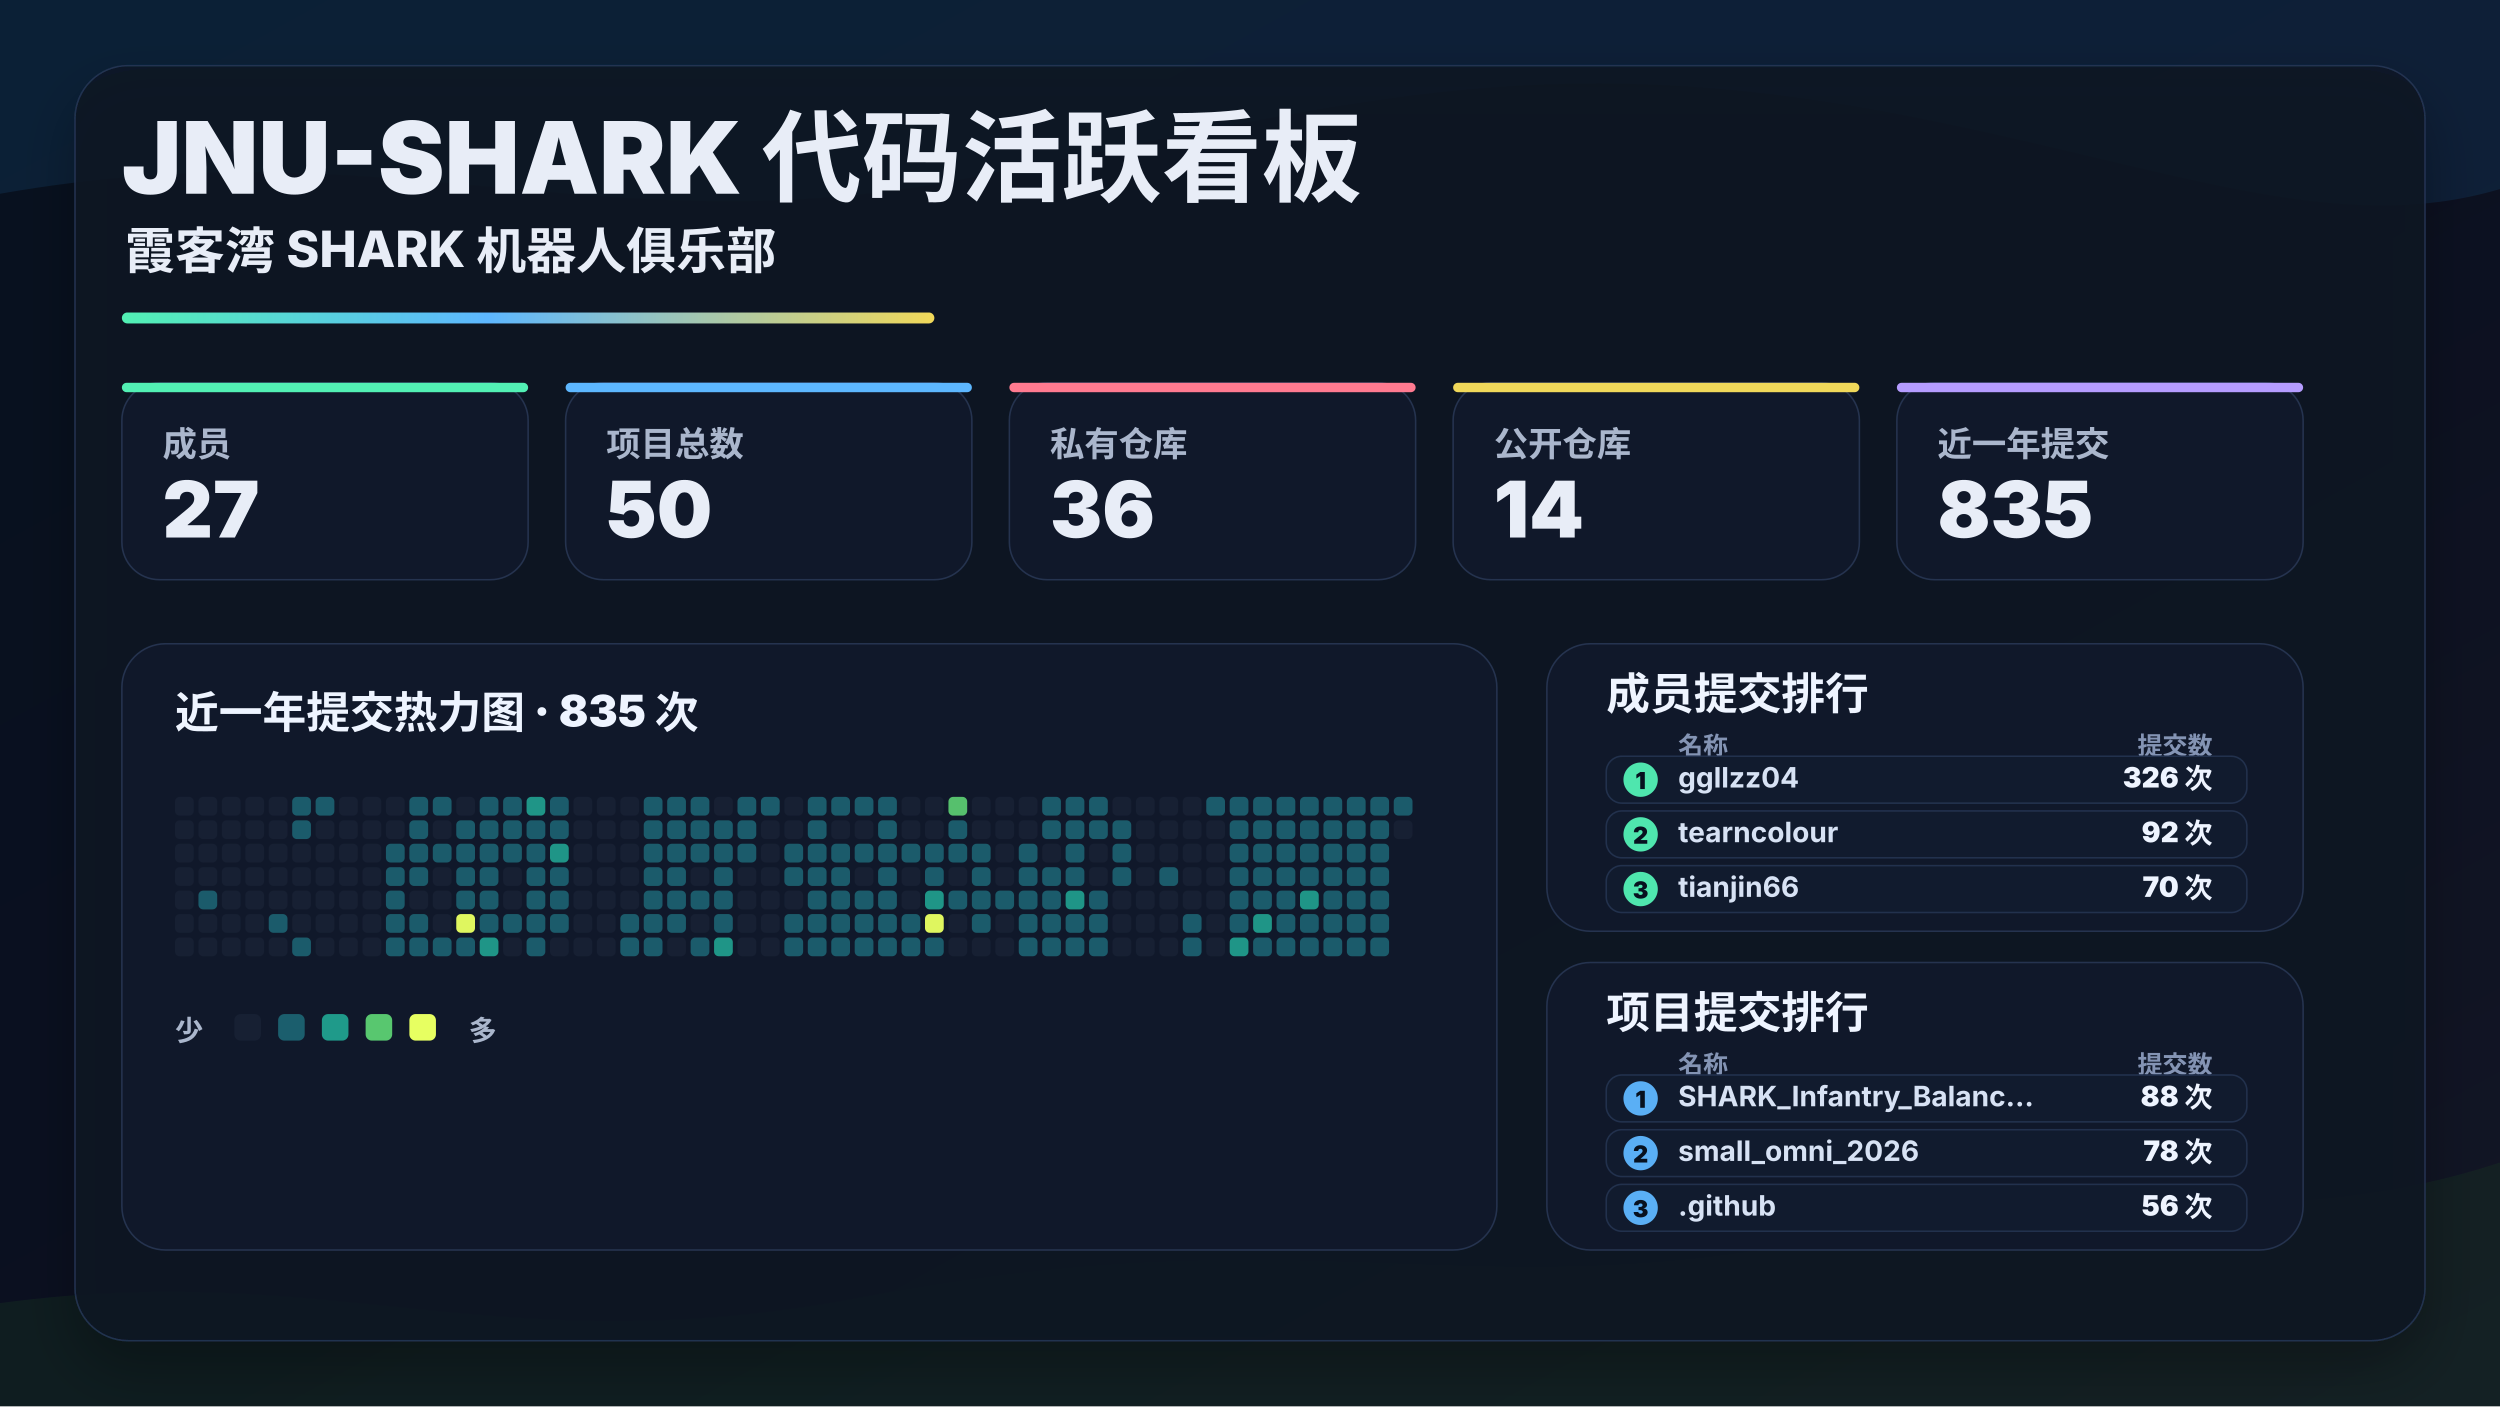
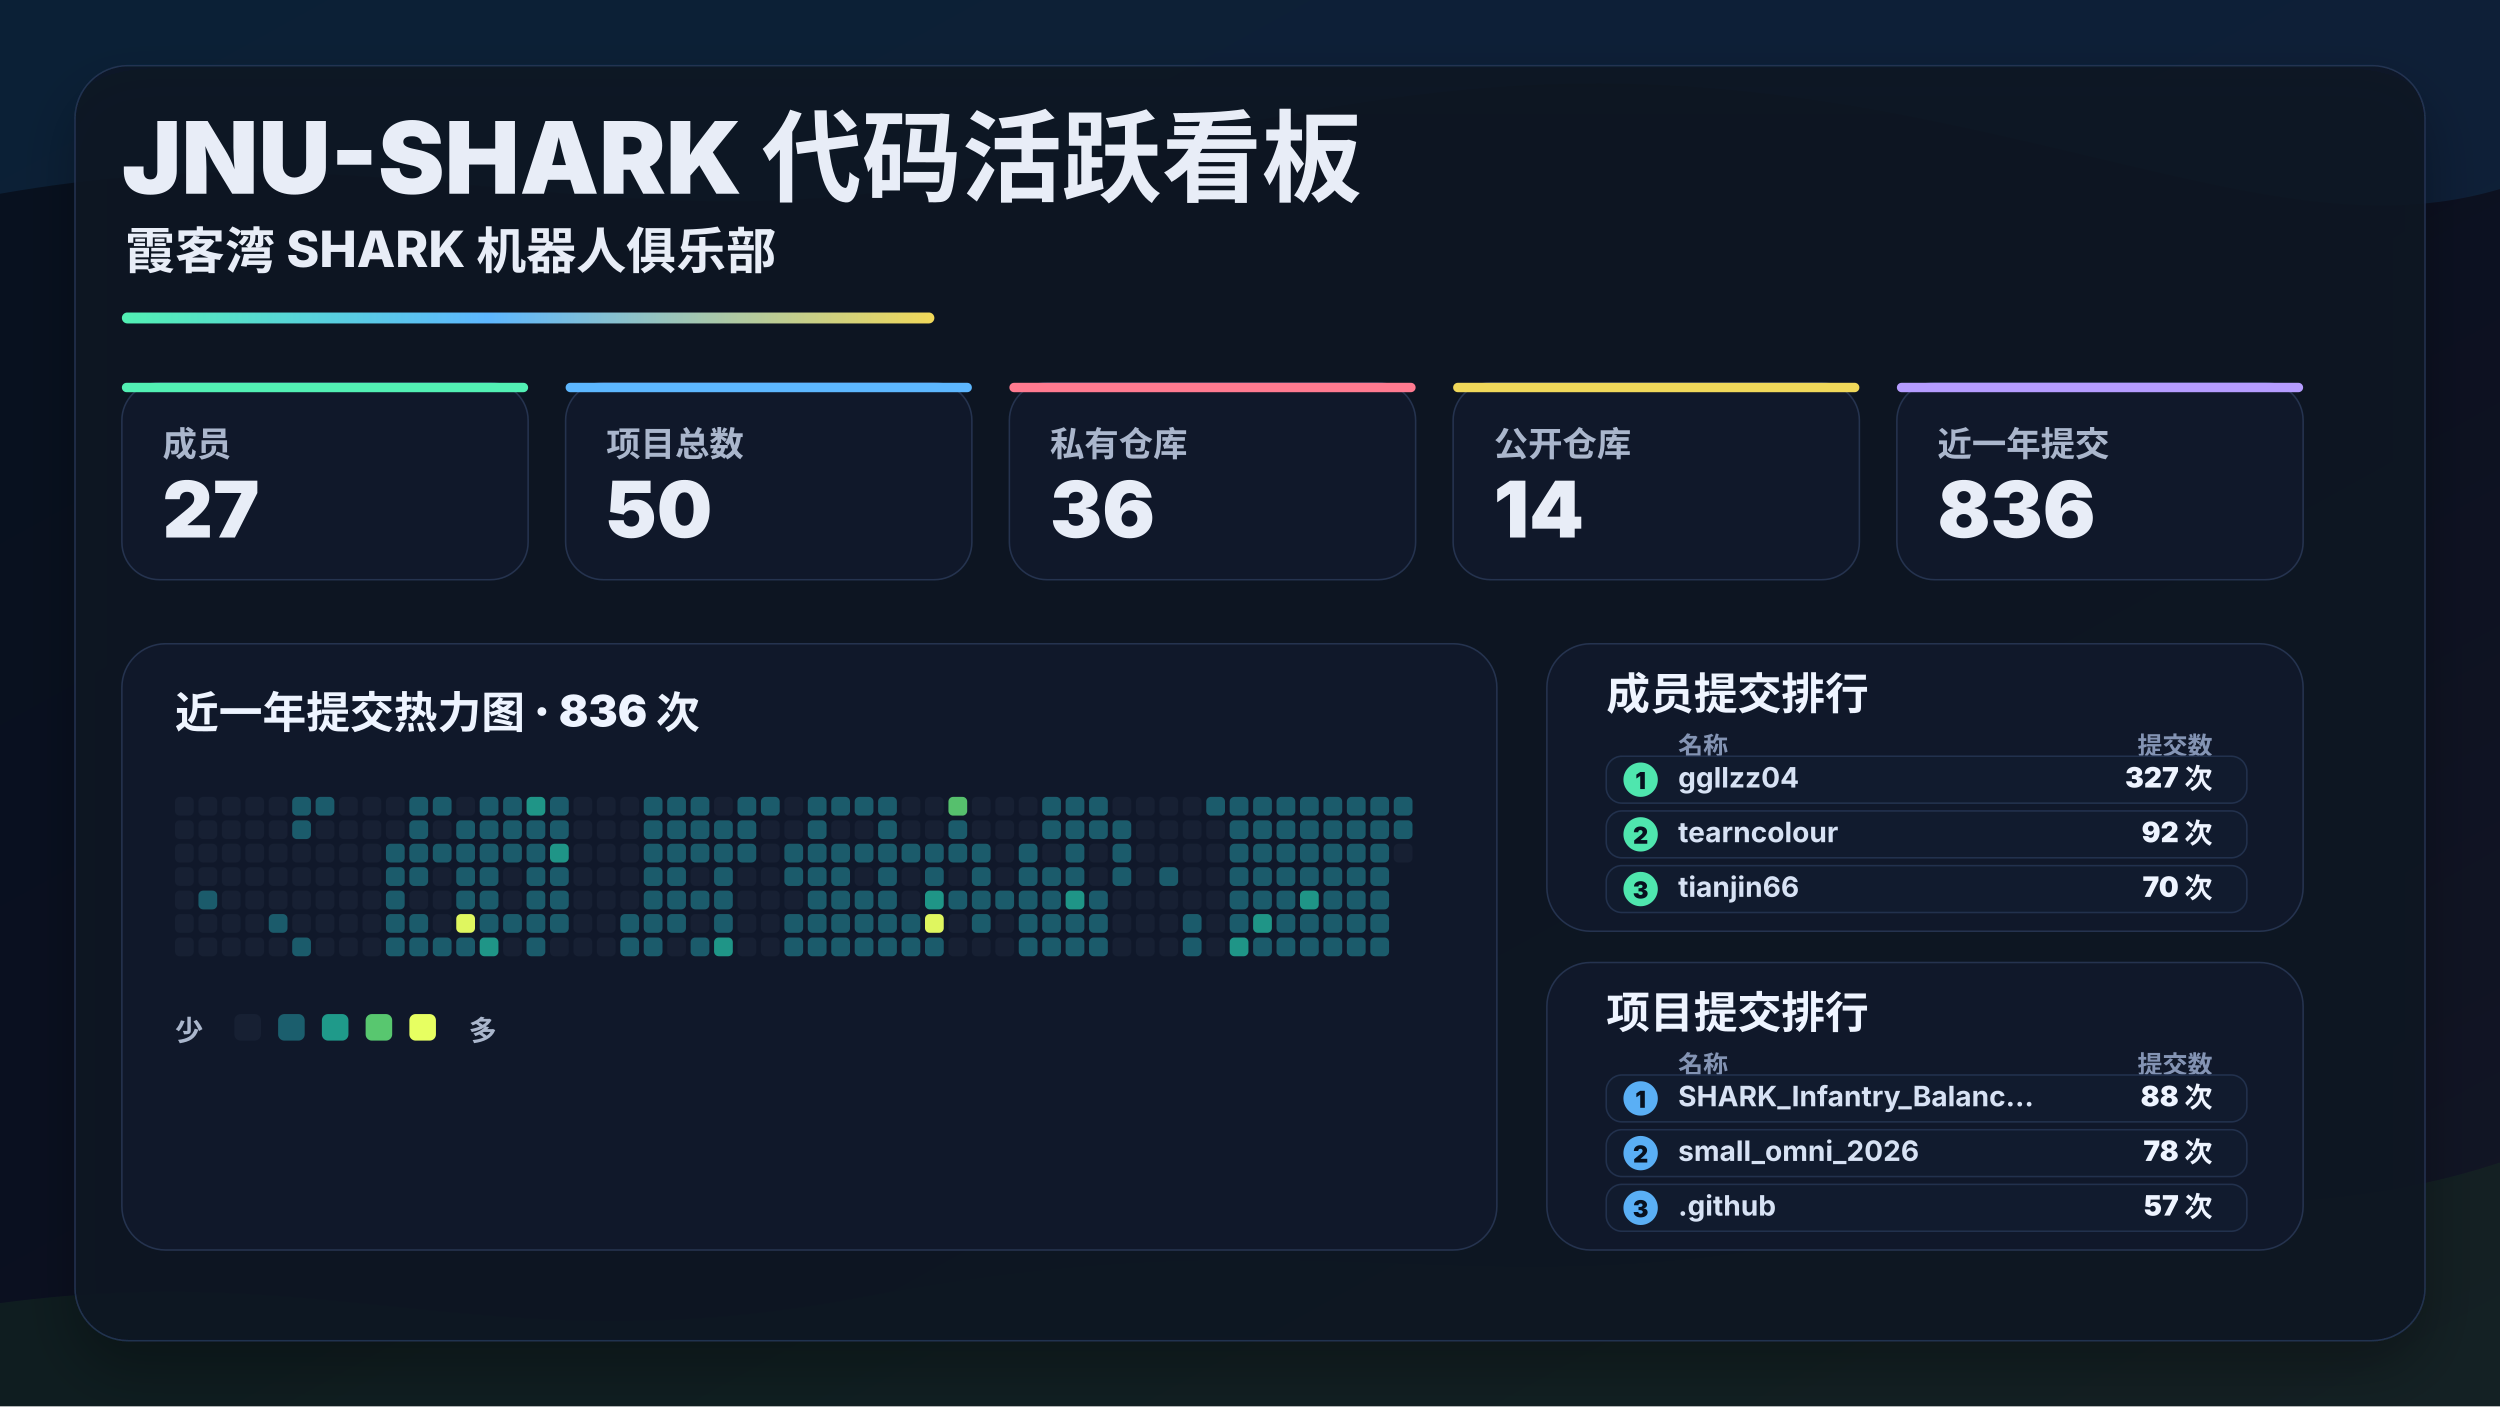
<svg xmlns="http://www.w3.org/2000/svg" width="1600" height="900" viewBox="0 0 1600 900" role="img" aria-labelledby="title desc">
  <defs>
    <linearGradient id="bg" x1="0" y1="0" x2="1" y2="1">
      <stop offset="0" stop-color="#07111f" />
      <stop offset="0.52" stop-color="#0b1020" />
      <stop offset="1" stop-color="#131625" />
    </linearGradient>
    <linearGradient id="hero" x1="0" y1="0" x2="1" y2="0">
      <stop offset="0" stop-color="#52f0b4" />
      <stop offset="0.45" stop-color="#5db7ff" />
      <stop offset="1" stop-color="#f0d85a" />
    </linearGradient>
    <filter id="softShadow" x="-10%" y="-10%" width="120%" height="120%">
      <feDropShadow dx="0" dy="18" stdDeviation="18" flood-color="#000000" flood-opacity="0.32" />
    </filter>
  </defs>
  <style>
    text { font-family: Inter, ui-sans-serif, system-ui, -apple-system, BlinkMacSystemFont, "Segoe UI", "PingFang SC", "Microsoft YaHei", sans-serif; fill: #e8edf7; }
    .title { font-size: 64px; font-weight: 900; letter-spacing: 0; }
    .subtitle { font-size: 32px; font-weight: 780; fill: #e8edf7; }
    .label { font-size: 22px; fill: #aab6cc; font-weight: 760; }
    .stat { font-size: 50px; font-weight: 900; }
    .section-title { font-size: 28px; font-weight: 860; fill: #eef4ff; }
    .table-head { font-size: 16px; fill: #8494b4; font-weight: 720; }
    .row-name { font-size: 18px; fill: #d7e2f4; font-weight: 720; }
    .row-value { font-size: 18px; fill: #eef4ff; font-weight: 860; }
    .rank { font-size: 15px; fill: #07111f; font-weight: 900; }
    .tiny { font-size: 18px; fill: #aab6cc; font-weight: 620; }
  </style>
  <rect width="1600" height="900" fill="url(#bg)" />
  <path d="M0 124 C250 80 385 160 620 114 C860 67 982 28 1220 74 C1392 108 1495 152 1600 121 L1600 0 L0 0 Z" fill="#12385c" opacity="0.38" />
  <path d="M0 834 C216 805 318 875 553 830 C835 776 935 837 1160 794 C1350 758 1464 789 1600 744 L1600 900 L0 900 Z" fill="#173622" opacity="0.36" />
  <g filter="url(#softShadow)">
    <rect x="48" y="42" width="1504" height="816" rx="34" fill="#0b1324" opacity="0.88" stroke="#263654" />
  </g>
  <text x="78" y="124" class="title">JNU-SHARK 代码活跃看板</text>
  <text x="80" y="172" class="subtitle">霞客湾 SHARK 机器人俱乐部</text>
  <rect x="78" y="200" width="520" height="7" rx="3.5" fill="url(#hero)" />
  <g>
    <rect x="78" y="245" width="260" height="126" rx="24" fill="#10182a" stroke="#25334f" />
    <rect x="78" y="245" width="260" height="6" rx="3" fill="#52f0b4" />
    <text x="104" y="292" class="label">成员</text>
    <text x="104" y="344" class="stat">27</text>
  </g>
  <g>
    <rect x="362" y="245" width="260" height="126" rx="24" fill="#10182a" stroke="#25334f" />
    <rect x="362" y="245" width="260" height="6" rx="3" fill="#5db7ff" />
    <text x="388" y="292" class="label">项目总数</text>
    <text x="388" y="344" class="stat">50</text>
  </g>
  <g>
    <rect x="646" y="245" width="260" height="126" rx="24" fill="#10182a" stroke="#25334f" />
    <rect x="646" y="245" width="260" height="6" rx="3" fill="#ff7a90" />
    <text x="672" y="292" class="label">私有仓库</text>
    <text x="672" y="344" class="stat">36</text>
  </g>
  <g>
    <rect x="930" y="245" width="260" height="126" rx="24" fill="#10182a" stroke="#25334f" />
    <rect x="930" y="245" width="260" height="6" rx="3" fill="#f0d85a" />
    <text x="956" y="292" class="label">公开仓库</text>
    <text x="956" y="344" class="stat">14</text>
  </g>
  <g>
    <rect x="1214" y="245" width="260" height="126" rx="24" fill="#10182a" stroke="#25334f" />
    <rect x="1214" y="245" width="260" height="6" rx="3" fill="#b59cff" />
    <text x="1240" y="292" class="label">近一年提交</text>
-     <text x="1240" y="344" class="stat">835</text>
+     <text x="1240" y="344" class="stat">836</text>
  </g>
  <rect x="78" y="412" width="880" height="388" rx="28" fill="#10182a" stroke="#25334f" />
-   <text x="112" y="466" class="section-title">近一年提交热力图 · 835 次</text>
+   <text x="112" y="466" class="section-title">近一年提交热力图 · 836 次</text>
  <rect x="112" y="510" width="12" height="12" rx="3" fill="#172033" opacity="0.96" />
  <rect x="112" y="525" width="12" height="12" rx="3" fill="#172033" opacity="0.96" />
  <rect x="112" y="540" width="12" height="12" rx="3" fill="#172033" opacity="0.96" />
  <rect x="112" y="555" width="12" height="12" rx="3" fill="#172033" opacity="0.96" />
  <rect x="112" y="570" width="12" height="12" rx="3" fill="#172033" opacity="0.96" />
  <rect x="112" y="585" width="12" height="12" rx="3" fill="#172033" opacity="0.96" />
  <rect x="112" y="600" width="12" height="12" rx="3" fill="#172033" opacity="0.96" />
  <rect x="127" y="510" width="12" height="12" rx="3" fill="#172033" opacity="0.96" />
  <rect x="127" y="525" width="12" height="12" rx="3" fill="#172033" opacity="0.96" />
  <rect x="127" y="540" width="12" height="12" rx="3" fill="#172033" opacity="0.96" />
  <rect x="127" y="555" width="12" height="12" rx="3" fill="#172033" opacity="0.96" />
  <rect x="127" y="570" width="12" height="12" rx="3" fill="#1b5e6d" opacity="0.96" />
  <rect x="127" y="585" width="12" height="12" rx="3" fill="#172033" opacity="0.96" />
  <rect x="127" y="600" width="12" height="12" rx="3" fill="#172033" opacity="0.96" />
  <rect x="142" y="510" width="12" height="12" rx="3" fill="#172033" opacity="0.96" />
  <rect x="142" y="525" width="12" height="12" rx="3" fill="#172033" opacity="0.96" />
  <rect x="142" y="540" width="12" height="12" rx="3" fill="#172033" opacity="0.96" />
  <rect x="142" y="555" width="12" height="12" rx="3" fill="#172033" opacity="0.96" />
  <rect x="142" y="570" width="12" height="12" rx="3" fill="#172033" opacity="0.96" />
  <rect x="142" y="585" width="12" height="12" rx="3" fill="#172033" opacity="0.96" />
  <rect x="142" y="600" width="12" height="12" rx="3" fill="#172033" opacity="0.96" />
  <rect x="157" y="510" width="12" height="12" rx="3" fill="#172033" opacity="0.96" />
  <rect x="157" y="525" width="12" height="12" rx="3" fill="#172033" opacity="0.96" />
  <rect x="157" y="540" width="12" height="12" rx="3" fill="#172033" opacity="0.96" />
  <rect x="157" y="555" width="12" height="12" rx="3" fill="#172033" opacity="0.96" />
  <rect x="157" y="570" width="12" height="12" rx="3" fill="#172033" opacity="0.96" />
  <rect x="157" y="585" width="12" height="12" rx="3" fill="#172033" opacity="0.96" />
  <rect x="157" y="600" width="12" height="12" rx="3" fill="#172033" opacity="0.96" />
  <rect x="172" y="510" width="12" height="12" rx="3" fill="#172033" opacity="0.96" />
  <rect x="172" y="525" width="12" height="12" rx="3" fill="#172033" opacity="0.96" />
  <rect x="172" y="540" width="12" height="12" rx="3" fill="#172033" opacity="0.96" />
  <rect x="172" y="555" width="12" height="12" rx="3" fill="#172033" opacity="0.96" />
  <rect x="172" y="570" width="12" height="12" rx="3" fill="#172033" opacity="0.96" />
  <rect x="172" y="585" width="12" height="12" rx="3" fill="#1b5e6d" opacity="0.96" />
  <rect x="172" y="600" width="12" height="12" rx="3" fill="#172033" opacity="0.96" />
  <rect x="187" y="510" width="12" height="12" rx="3" fill="#1b5e6d" opacity="0.96" />
  <rect x="187" y="525" width="12" height="12" rx="3" fill="#1b5e6d" opacity="0.96" />
  <rect x="187" y="540" width="12" height="12" rx="3" fill="#172033" opacity="0.96" />
  <rect x="187" y="555" width="12" height="12" rx="3" fill="#172033" opacity="0.96" />
  <rect x="187" y="570" width="12" height="12" rx="3" fill="#172033" opacity="0.96" />
  <rect x="187" y="585" width="12" height="12" rx="3" fill="#172033" opacity="0.96" />
  <rect x="187" y="600" width="12" height="12" rx="3" fill="#1b5e6d" opacity="0.96" />
  <rect x="202" y="510" width="12" height="12" rx="3" fill="#1b5e6d" opacity="0.96" />
  <rect x="202" y="525" width="12" height="12" rx="3" fill="#172033" opacity="0.96" />
  <rect x="202" y="540" width="12" height="12" rx="3" fill="#172033" opacity="0.96" />
  <rect x="202" y="555" width="12" height="12" rx="3" fill="#172033" opacity="0.96" />
  <rect x="202" y="570" width="12" height="12" rx="3" fill="#172033" opacity="0.96" />
  <rect x="202" y="585" width="12" height="12" rx="3" fill="#172033" opacity="0.96" />
  <rect x="202" y="600" width="12" height="12" rx="3" fill="#172033" opacity="0.96" />
  <rect x="217" y="510" width="12" height="12" rx="3" fill="#172033" opacity="0.96" />
  <rect x="217" y="525" width="12" height="12" rx="3" fill="#172033" opacity="0.96" />
  <rect x="217" y="540" width="12" height="12" rx="3" fill="#172033" opacity="0.96" />
  <rect x="217" y="555" width="12" height="12" rx="3" fill="#172033" opacity="0.96" />
  <rect x="217" y="570" width="12" height="12" rx="3" fill="#172033" opacity="0.96" />
  <rect x="217" y="585" width="12" height="12" rx="3" fill="#172033" opacity="0.96" />
  <rect x="217" y="600" width="12" height="12" rx="3" fill="#172033" opacity="0.96" />
  <rect x="232" y="510" width="12" height="12" rx="3" fill="#172033" opacity="0.96" />
  <rect x="232" y="525" width="12" height="12" rx="3" fill="#172033" opacity="0.96" />
  <rect x="232" y="540" width="12" height="12" rx="3" fill="#172033" opacity="0.96" />
  <rect x="232" y="555" width="12" height="12" rx="3" fill="#172033" opacity="0.96" />
  <rect x="232" y="570" width="12" height="12" rx="3" fill="#172033" opacity="0.96" />
  <rect x="232" y="585" width="12" height="12" rx="3" fill="#172033" opacity="0.96" />
  <rect x="232" y="600" width="12" height="12" rx="3" fill="#172033" opacity="0.96" />
  <rect x="247" y="510" width="12" height="12" rx="3" fill="#172033" opacity="0.96" />
  <rect x="247" y="525" width="12" height="12" rx="3" fill="#172033" opacity="0.96" />
  <rect x="247" y="540" width="12" height="12" rx="3" fill="#1b5e6d" opacity="0.96" />
  <rect x="247" y="555" width="12" height="12" rx="3" fill="#1b5e6d" opacity="0.96" />
  <rect x="247" y="570" width="12" height="12" rx="3" fill="#1b5e6d" opacity="0.96" />
  <rect x="247" y="585" width="12" height="12" rx="3" fill="#1b5e6d" opacity="0.96" />
  <rect x="247" y="600" width="12" height="12" rx="3" fill="#1b5e6d" opacity="0.96" />
  <rect x="262" y="510" width="12" height="12" rx="3" fill="#1b5e6d" opacity="0.96" />
  <rect x="262" y="525" width="12" height="12" rx="3" fill="#1b5e6d" opacity="0.96" />
  <rect x="262" y="540" width="12" height="12" rx="3" fill="#1b5e6d" opacity="0.96" />
  <rect x="262" y="555" width="12" height="12" rx="3" fill="#1b5e6d" opacity="0.96" />
  <rect x="262" y="570" width="12" height="12" rx="3" fill="#172033" opacity="0.96" />
  <rect x="262" y="585" width="12" height="12" rx="3" fill="#1b5e6d" opacity="0.96" />
  <rect x="262" y="600" width="12" height="12" rx="3" fill="#1b5e6d" opacity="0.96" />
  <rect x="277" y="510" width="12" height="12" rx="3" fill="#1b5e6d" opacity="0.96" />
  <rect x="277" y="525" width="12" height="12" rx="3" fill="#172033" opacity="0.96" />
  <rect x="277" y="540" width="12" height="12" rx="3" fill="#1b5e6d" opacity="0.96" />
  <rect x="277" y="555" width="12" height="12" rx="3" fill="#172033" opacity="0.96" />
  <rect x="277" y="570" width="12" height="12" rx="3" fill="#172033" opacity="0.96" />
  <rect x="277" y="585" width="12" height="12" rx="3" fill="#172033" opacity="0.96" />
  <rect x="277" y="600" width="12" height="12" rx="3" fill="#1b5e6d" opacity="0.96" />
  <rect x="292" y="510" width="12" height="12" rx="3" fill="#172033" opacity="0.96" />
  <rect x="292" y="525" width="12" height="12" rx="3" fill="#1b5e6d" opacity="0.96" />
  <rect x="292" y="540" width="12" height="12" rx="3" fill="#1b5e6d" opacity="0.96" />
  <rect x="292" y="555" width="12" height="12" rx="3" fill="#1b5e6d" opacity="0.96" />
  <rect x="292" y="570" width="12" height="12" rx="3" fill="#1b5e6d" opacity="0.96" />
  <rect x="292" y="585" width="12" height="12" rx="3" fill="#e7ff61" opacity="0.96" />
  <rect x="292" y="600" width="12" height="12" rx="3" fill="#1b5e6d" opacity="0.96" />
  <rect x="307" y="510" width="12" height="12" rx="3" fill="#1b5e6d" opacity="0.96" />
  <rect x="307" y="525" width="12" height="12" rx="3" fill="#1b5e6d" opacity="0.96" />
  <rect x="307" y="540" width="12" height="12" rx="3" fill="#1b5e6d" opacity="0.96" />
  <rect x="307" y="555" width="12" height="12" rx="3" fill="#1b5e6d" opacity="0.96" />
  <rect x="307" y="570" width="12" height="12" rx="3" fill="#1b5e6d" opacity="0.96" />
  <rect x="307" y="585" width="12" height="12" rx="3" fill="#1b5e6d" opacity="0.96" />
  <rect x="307" y="600" width="12" height="12" rx="3" fill="#1f9a8a" opacity="0.96" />
  <rect x="322" y="510" width="12" height="12" rx="3" fill="#1b5e6d" opacity="0.96" />
  <rect x="322" y="525" width="12" height="12" rx="3" fill="#1b5e6d" opacity="0.96" />
  <rect x="322" y="540" width="12" height="12" rx="3" fill="#1b5e6d" opacity="0.96" />
  <rect x="322" y="555" width="12" height="12" rx="3" fill="#172033" opacity="0.96" />
  <rect x="322" y="570" width="12" height="12" rx="3" fill="#172033" opacity="0.96" />
  <rect x="322" y="585" width="12" height="12" rx="3" fill="#1b5e6d" opacity="0.96" />
  <rect x="322" y="600" width="12" height="12" rx="3" fill="#172033" opacity="0.96" />
  <rect x="337" y="510" width="12" height="12" rx="3" fill="#1f9a8a" opacity="0.96" />
  <rect x="337" y="525" width="12" height="12" rx="3" fill="#1b5e6d" opacity="0.96" />
  <rect x="337" y="540" width="12" height="12" rx="3" fill="#1b5e6d" opacity="0.96" />
  <rect x="337" y="555" width="12" height="12" rx="3" fill="#1b5e6d" opacity="0.96" />
  <rect x="337" y="570" width="12" height="12" rx="3" fill="#1b5e6d" opacity="0.96" />
  <rect x="337" y="585" width="12" height="12" rx="3" fill="#1b5e6d" opacity="0.96" />
  <rect x="337" y="600" width="12" height="12" rx="3" fill="#1b5e6d" opacity="0.96" />
  <rect x="352" y="510" width="12" height="12" rx="3" fill="#1b5e6d" opacity="0.96" />
  <rect x="352" y="525" width="12" height="12" rx="3" fill="#1b5e6d" opacity="0.96" />
  <rect x="352" y="540" width="12" height="12" rx="3" fill="#1f9a8a" opacity="0.96" />
  <rect x="352" y="555" width="12" height="12" rx="3" fill="#1b5e6d" opacity="0.96" />
  <rect x="352" y="570" width="12" height="12" rx="3" fill="#1b5e6d" opacity="0.96" />
  <rect x="352" y="585" width="12" height="12" rx="3" fill="#1b5e6d" opacity="0.96" />
  <rect x="352" y="600" width="12" height="12" rx="3" fill="#172033" opacity="0.96" />
  <rect x="367" y="510" width="12" height="12" rx="3" fill="#172033" opacity="0.96" />
  <rect x="367" y="525" width="12" height="12" rx="3" fill="#172033" opacity="0.96" />
  <rect x="367" y="540" width="12" height="12" rx="3" fill="#172033" opacity="0.96" />
  <rect x="367" y="555" width="12" height="12" rx="3" fill="#172033" opacity="0.96" />
  <rect x="367" y="570" width="12" height="12" rx="3" fill="#172033" opacity="0.96" />
  <rect x="367" y="585" width="12" height="12" rx="3" fill="#172033" opacity="0.96" />
  <rect x="367" y="600" width="12" height="12" rx="3" fill="#172033" opacity="0.96" />
  <rect x="382" y="510" width="12" height="12" rx="3" fill="#172033" opacity="0.96" />
  <rect x="382" y="525" width="12" height="12" rx="3" fill="#172033" opacity="0.96" />
  <rect x="382" y="540" width="12" height="12" rx="3" fill="#172033" opacity="0.96" />
  <rect x="382" y="555" width="12" height="12" rx="3" fill="#172033" opacity="0.96" />
  <rect x="382" y="570" width="12" height="12" rx="3" fill="#172033" opacity="0.96" />
  <rect x="382" y="585" width="12" height="12" rx="3" fill="#172033" opacity="0.96" />
  <rect x="382" y="600" width="12" height="12" rx="3" fill="#172033" opacity="0.96" />
  <rect x="397" y="510" width="12" height="12" rx="3" fill="#172033" opacity="0.96" />
  <rect x="397" y="525" width="12" height="12" rx="3" fill="#172033" opacity="0.96" />
  <rect x="397" y="540" width="12" height="12" rx="3" fill="#172033" opacity="0.96" />
  <rect x="397" y="555" width="12" height="12" rx="3" fill="#172033" opacity="0.96" />
  <rect x="397" y="570" width="12" height="12" rx="3" fill="#172033" opacity="0.96" />
  <rect x="397" y="585" width="12" height="12" rx="3" fill="#1b5e6d" opacity="0.96" />
  <rect x="397" y="600" width="12" height="12" rx="3" fill="#1b5e6d" opacity="0.96" />
  <rect x="412" y="510" width="12" height="12" rx="3" fill="#1b5e6d" opacity="0.96" />
  <rect x="412" y="525" width="12" height="12" rx="3" fill="#1b5e6d" opacity="0.96" />
  <rect x="412" y="540" width="12" height="12" rx="3" fill="#1b5e6d" opacity="0.96" />
  <rect x="412" y="555" width="12" height="12" rx="3" fill="#1b5e6d" opacity="0.96" />
  <rect x="412" y="570" width="12" height="12" rx="3" fill="#1b5e6d" opacity="0.96" />
  <rect x="412" y="585" width="12" height="12" rx="3" fill="#1b5e6d" opacity="0.96" />
  <rect x="412" y="600" width="12" height="12" rx="3" fill="#1b5e6d" opacity="0.96" />
  <rect x="427" y="510" width="12" height="12" rx="3" fill="#1b5e6d" opacity="0.96" />
  <rect x="427" y="525" width="12" height="12" rx="3" fill="#1b5e6d" opacity="0.96" />
  <rect x="427" y="540" width="12" height="12" rx="3" fill="#1b5e6d" opacity="0.96" />
  <rect x="427" y="555" width="12" height="12" rx="3" fill="#1b5e6d" opacity="0.96" />
  <rect x="427" y="570" width="12" height="12" rx="3" fill="#1b5e6d" opacity="0.96" />
  <rect x="427" y="585" width="12" height="12" rx="3" fill="#1b5e6d" opacity="0.96" />
  <rect x="427" y="600" width="12" height="12" rx="3" fill="#172033" opacity="0.96" />
  <rect x="442" y="510" width="12" height="12" rx="3" fill="#1b5e6d" opacity="0.96" />
  <rect x="442" y="525" width="12" height="12" rx="3" fill="#1b5e6d" opacity="0.96" />
  <rect x="442" y="540" width="12" height="12" rx="3" fill="#1b5e6d" opacity="0.96" />
  <rect x="442" y="555" width="12" height="12" rx="3" fill="#172033" opacity="0.96" />
  <rect x="442" y="570" width="12" height="12" rx="3" fill="#1b5e6d" opacity="0.96" />
  <rect x="442" y="585" width="12" height="12" rx="3" fill="#172033" opacity="0.96" />
  <rect x="442" y="600" width="12" height="12" rx="3" fill="#1b5e6d" opacity="0.96" />
  <rect x="457" y="510" width="12" height="12" rx="3" fill="#172033" opacity="0.96" />
  <rect x="457" y="525" width="12" height="12" rx="3" fill="#1b5e6d" opacity="0.96" />
  <rect x="457" y="540" width="12" height="12" rx="3" fill="#1b5e6d" opacity="0.96" />
  <rect x="457" y="555" width="12" height="12" rx="3" fill="#1b5e6d" opacity="0.96" />
  <rect x="457" y="570" width="12" height="12" rx="3" fill="#1b5e6d" opacity="0.96" />
  <rect x="457" y="585" width="12" height="12" rx="3" fill="#1b5e6d" opacity="0.96" />
  <rect x="457" y="600" width="12" height="12" rx="3" fill="#1f9a8a" opacity="0.96" />
  <rect x="472" y="510" width="12" height="12" rx="3" fill="#1b5e6d" opacity="0.96" />
  <rect x="472" y="525" width="12" height="12" rx="3" fill="#1b5e6d" opacity="0.96" />
  <rect x="472" y="540" width="12" height="12" rx="3" fill="#1b5e6d" opacity="0.96" />
  <rect x="472" y="555" width="12" height="12" rx="3" fill="#172033" opacity="0.96" />
  <rect x="472" y="570" width="12" height="12" rx="3" fill="#172033" opacity="0.96" />
  <rect x="472" y="585" width="12" height="12" rx="3" fill="#172033" opacity="0.96" />
  <rect x="472" y="600" width="12" height="12" rx="3" fill="#172033" opacity="0.96" />
  <rect x="487" y="510" width="12" height="12" rx="3" fill="#1b5e6d" opacity="0.96" />
  <rect x="487" y="525" width="12" height="12" rx="3" fill="#172033" opacity="0.96" />
  <rect x="487" y="540" width="12" height="12" rx="3" fill="#172033" opacity="0.96" />
  <rect x="487" y="555" width="12" height="12" rx="3" fill="#172033" opacity="0.96" />
  <rect x="487" y="570" width="12" height="12" rx="3" fill="#172033" opacity="0.96" />
  <rect x="487" y="585" width="12" height="12" rx="3" fill="#172033" opacity="0.96" />
  <rect x="487" y="600" width="12" height="12" rx="3" fill="#172033" opacity="0.96" />
  <rect x="502" y="510" width="12" height="12" rx="3" fill="#172033" opacity="0.96" />
  <rect x="502" y="525" width="12" height="12" rx="3" fill="#172033" opacity="0.96" />
  <rect x="502" y="540" width="12" height="12" rx="3" fill="#1b5e6d" opacity="0.96" />
  <rect x="502" y="555" width="12" height="12" rx="3" fill="#1b5e6d" opacity="0.96" />
  <rect x="502" y="570" width="12" height="12" rx="3" fill="#172033" opacity="0.96" />
  <rect x="502" y="585" width="12" height="12" rx="3" fill="#1b5e6d" opacity="0.96" />
  <rect x="502" y="600" width="12" height="12" rx="3" fill="#1b5e6d" opacity="0.96" />
  <rect x="517" y="510" width="12" height="12" rx="3" fill="#1b5e6d" opacity="0.96" />
  <rect x="517" y="525" width="12" height="12" rx="3" fill="#1b5e6d" opacity="0.96" />
  <rect x="517" y="540" width="12" height="12" rx="3" fill="#1b5e6d" opacity="0.96" />
  <rect x="517" y="555" width="12" height="12" rx="3" fill="#1b5e6d" opacity="0.96" />
  <rect x="517" y="570" width="12" height="12" rx="3" fill="#1b5e6d" opacity="0.96" />
  <rect x="517" y="585" width="12" height="12" rx="3" fill="#1b5e6d" opacity="0.96" />
  <rect x="517" y="600" width="12" height="12" rx="3" fill="#1b5e6d" opacity="0.96" />
  <rect x="532" y="510" width="12" height="12" rx="3" fill="#1b5e6d" opacity="0.96" />
  <rect x="532" y="525" width="12" height="12" rx="3" fill="#172033" opacity="0.96" />
  <rect x="532" y="540" width="12" height="12" rx="3" fill="#1b5e6d" opacity="0.96" />
  <rect x="532" y="555" width="12" height="12" rx="3" fill="#1b5e6d" opacity="0.96" />
  <rect x="532" y="570" width="12" height="12" rx="3" fill="#1b5e6d" opacity="0.96" />
  <rect x="532" y="585" width="12" height="12" rx="3" fill="#1b5e6d" opacity="0.96" />
  <rect x="532" y="600" width="12" height="12" rx="3" fill="#1b5e6d" opacity="0.96" />
  <rect x="547" y="510" width="12" height="12" rx="3" fill="#1b5e6d" opacity="0.96" />
  <rect x="547" y="525" width="12" height="12" rx="3" fill="#172033" opacity="0.96" />
  <rect x="547" y="540" width="12" height="12" rx="3" fill="#1b5e6d" opacity="0.96" />
  <rect x="547" y="555" width="12" height="12" rx="3" fill="#172033" opacity="0.96" />
  <rect x="547" y="570" width="12" height="12" rx="3" fill="#1b5e6d" opacity="0.96" />
  <rect x="547" y="585" width="12" height="12" rx="3" fill="#1b5e6d" opacity="0.96" />
  <rect x="547" y="600" width="12" height="12" rx="3" fill="#1b5e6d" opacity="0.96" />
  <rect x="562" y="510" width="12" height="12" rx="3" fill="#1b5e6d" opacity="0.96" />
  <rect x="562" y="525" width="12" height="12" rx="3" fill="#1b5e6d" opacity="0.96" />
  <rect x="562" y="540" width="12" height="12" rx="3" fill="#1b5e6d" opacity="0.96" />
  <rect x="562" y="555" width="12" height="12" rx="3" fill="#1b5e6d" opacity="0.96" />
  <rect x="562" y="570" width="12" height="12" rx="3" fill="#1b5e6d" opacity="0.96" />
  <rect x="562" y="585" width="12" height="12" rx="3" fill="#1b5e6d" opacity="0.96" />
  <rect x="562" y="600" width="12" height="12" rx="3" fill="#1b5e6d" opacity="0.96" />
  <rect x="577" y="510" width="12" height="12" rx="3" fill="#172033" opacity="0.96" />
  <rect x="577" y="525" width="12" height="12" rx="3" fill="#172033" opacity="0.96" />
  <rect x="577" y="540" width="12" height="12" rx="3" fill="#1b5e6d" opacity="0.96" />
  <rect x="577" y="555" width="12" height="12" rx="3" fill="#172033" opacity="0.96" />
  <rect x="577" y="570" width="12" height="12" rx="3" fill="#172033" opacity="0.96" />
  <rect x="577" y="585" width="12" height="12" rx="3" fill="#1b5e6d" opacity="0.96" />
  <rect x="577" y="600" width="12" height="12" rx="3" fill="#1b5e6d" opacity="0.96" />
  <rect x="592" y="510" width="12" height="12" rx="3" fill="#172033" opacity="0.96" />
  <rect x="592" y="525" width="12" height="12" rx="3" fill="#172033" opacity="0.96" />
  <rect x="592" y="540" width="12" height="12" rx="3" fill="#1b5e6d" opacity="0.96" />
  <rect x="592" y="555" width="12" height="12" rx="3" fill="#1b5e6d" opacity="0.96" />
  <rect x="592" y="570" width="12" height="12" rx="3" fill="#1f9a8a" opacity="0.96" />
  <rect x="592" y="585" width="12" height="12" rx="3" fill="#e7ff61" opacity="0.96" />
  <rect x="592" y="600" width="12" height="12" rx="3" fill="#1b5e6d" opacity="0.96" />
  <rect x="607" y="510" width="12" height="12" rx="3" fill="#58c76f" opacity="0.96" />
  <rect x="607" y="525" width="12" height="12" rx="3" fill="#1b5e6d" opacity="0.96" />
  <rect x="607" y="540" width="12" height="12" rx="3" fill="#1b5e6d" opacity="0.96" />
  <rect x="607" y="555" width="12" height="12" rx="3" fill="#172033" opacity="0.96" />
  <rect x="607" y="570" width="12" height="12" rx="3" fill="#1b5e6d" opacity="0.96" />
  <rect x="607" y="585" width="12" height="12" rx="3" fill="#172033" opacity="0.96" />
  <rect x="607" y="600" width="12" height="12" rx="3" fill="#172033" opacity="0.96" />
  <rect x="622" y="510" width="12" height="12" rx="3" fill="#172033" opacity="0.96" />
  <rect x="622" y="525" width="12" height="12" rx="3" fill="#172033" opacity="0.96" />
  <rect x="622" y="540" width="12" height="12" rx="3" fill="#1b5e6d" opacity="0.96" />
  <rect x="622" y="555" width="12" height="12" rx="3" fill="#1b5e6d" opacity="0.96" />
  <rect x="622" y="570" width="12" height="12" rx="3" fill="#1b5e6d" opacity="0.96" />
  <rect x="622" y="585" width="12" height="12" rx="3" fill="#1b5e6d" opacity="0.96" />
  <rect x="622" y="600" width="12" height="12" rx="3" fill="#172033" opacity="0.96" />
  <rect x="637" y="510" width="12" height="12" rx="3" fill="#172033" opacity="0.96" />
  <rect x="637" y="525" width="12" height="12" rx="3" fill="#172033" opacity="0.96" />
  <rect x="637" y="540" width="12" height="12" rx="3" fill="#172033" opacity="0.96" />
  <rect x="637" y="555" width="12" height="12" rx="3" fill="#172033" opacity="0.96" />
  <rect x="637" y="570" width="12" height="12" rx="3" fill="#1b5e6d" opacity="0.96" />
  <rect x="637" y="585" width="12" height="12" rx="3" fill="#172033" opacity="0.96" />
  <rect x="637" y="600" width="12" height="12" rx="3" fill="#172033" opacity="0.96" />
  <rect x="652" y="510" width="12" height="12" rx="3" fill="#172033" opacity="0.96" />
  <rect x="652" y="525" width="12" height="12" rx="3" fill="#172033" opacity="0.96" />
  <rect x="652" y="540" width="12" height="12" rx="3" fill="#1b5e6d" opacity="0.96" />
  <rect x="652" y="555" width="12" height="12" rx="3" fill="#1b5e6d" opacity="0.96" />
  <rect x="652" y="570" width="12" height="12" rx="3" fill="#1b5e6d" opacity="0.96" />
  <rect x="652" y="585" width="12" height="12" rx="3" fill="#1b5e6d" opacity="0.96" />
  <rect x="652" y="600" width="12" height="12" rx="3" fill="#1b5e6d" opacity="0.96" />
  <rect x="667" y="510" width="12" height="12" rx="3" fill="#1b5e6d" opacity="0.96" />
  <rect x="667" y="525" width="12" height="12" rx="3" fill="#1b5e6d" opacity="0.96" />
  <rect x="667" y="540" width="12" height="12" rx="3" fill="#172033" opacity="0.96" />
  <rect x="667" y="555" width="12" height="12" rx="3" fill="#1b5e6d" opacity="0.96" />
  <rect x="667" y="570" width="12" height="12" rx="3" fill="#1b5e6d" opacity="0.96" />
  <rect x="667" y="585" width="12" height="12" rx="3" fill="#1b5e6d" opacity="0.96" />
  <rect x="667" y="600" width="12" height="12" rx="3" fill="#1b5e6d" opacity="0.96" />
  <rect x="682" y="510" width="12" height="12" rx="3" fill="#1b5e6d" opacity="0.96" />
  <rect x="682" y="525" width="12" height="12" rx="3" fill="#1b5e6d" opacity="0.96" />
  <rect x="682" y="540" width="12" height="12" rx="3" fill="#1b5e6d" opacity="0.96" />
  <rect x="682" y="555" width="12" height="12" rx="3" fill="#1b5e6d" opacity="0.96" />
  <rect x="682" y="570" width="12" height="12" rx="3" fill="#1f9a8a" opacity="0.96" />
  <rect x="682" y="585" width="12" height="12" rx="3" fill="#1b5e6d" opacity="0.96" />
  <rect x="682" y="600" width="12" height="12" rx="3" fill="#1b5e6d" opacity="0.96" />
  <rect x="697" y="510" width="12" height="12" rx="3" fill="#1b5e6d" opacity="0.96" />
  <rect x="697" y="525" width="12" height="12" rx="3" fill="#1b5e6d" opacity="0.96" />
  <rect x="697" y="540" width="12" height="12" rx="3" fill="#172033" opacity="0.96" />
  <rect x="697" y="555" width="12" height="12" rx="3" fill="#172033" opacity="0.96" />
  <rect x="697" y="570" width="12" height="12" rx="3" fill="#1b5e6d" opacity="0.96" />
  <rect x="697" y="585" width="12" height="12" rx="3" fill="#1b5e6d" opacity="0.96" />
  <rect x="697" y="600" width="12" height="12" rx="3" fill="#1b5e6d" opacity="0.96" />
  <rect x="712" y="510" width="12" height="12" rx="3" fill="#172033" opacity="0.96" />
  <rect x="712" y="525" width="12" height="12" rx="3" fill="#1b5e6d" opacity="0.96" />
  <rect x="712" y="540" width="12" height="12" rx="3" fill="#1b5e6d" opacity="0.96" />
  <rect x="712" y="555" width="12" height="12" rx="3" fill="#1b5e6d" opacity="0.96" />
  <rect x="712" y="570" width="12" height="12" rx="3" fill="#172033" opacity="0.96" />
  <rect x="712" y="585" width="12" height="12" rx="3" fill="#172033" opacity="0.96" />
  <rect x="712" y="600" width="12" height="12" rx="3" fill="#172033" opacity="0.96" />
  <rect x="727" y="510" width="12" height="12" rx="3" fill="#172033" opacity="0.96" />
  <rect x="727" y="525" width="12" height="12" rx="3" fill="#172033" opacity="0.96" />
  <rect x="727" y="540" width="12" height="12" rx="3" fill="#172033" opacity="0.96" />
  <rect x="727" y="555" width="12" height="12" rx="3" fill="#172033" opacity="0.96" />
  <rect x="727" y="570" width="12" height="12" rx="3" fill="#172033" opacity="0.96" />
  <rect x="727" y="585" width="12" height="12" rx="3" fill="#172033" opacity="0.96" />
  <rect x="727" y="600" width="12" height="12" rx="3" fill="#172033" opacity="0.96" />
  <rect x="742" y="510" width="12" height="12" rx="3" fill="#172033" opacity="0.96" />
  <rect x="742" y="525" width="12" height="12" rx="3" fill="#172033" opacity="0.96" />
  <rect x="742" y="540" width="12" height="12" rx="3" fill="#172033" opacity="0.96" />
  <rect x="742" y="555" width="12" height="12" rx="3" fill="#1b5e6d" opacity="0.96" />
  <rect x="742" y="570" width="12" height="12" rx="3" fill="#172033" opacity="0.96" />
  <rect x="742" y="585" width="12" height="12" rx="3" fill="#172033" opacity="0.96" />
  <rect x="742" y="600" width="12" height="12" rx="3" fill="#172033" opacity="0.96" />
  <rect x="757" y="510" width="12" height="12" rx="3" fill="#172033" opacity="0.96" />
  <rect x="757" y="525" width="12" height="12" rx="3" fill="#172033" opacity="0.96" />
  <rect x="757" y="540" width="12" height="12" rx="3" fill="#172033" opacity="0.96" />
  <rect x="757" y="555" width="12" height="12" rx="3" fill="#172033" opacity="0.96" />
  <rect x="757" y="570" width="12" height="12" rx="3" fill="#172033" opacity="0.96" />
  <rect x="757" y="585" width="12" height="12" rx="3" fill="#1b5e6d" opacity="0.96" />
  <rect x="757" y="600" width="12" height="12" rx="3" fill="#1b5e6d" opacity="0.96" />
  <rect x="772" y="510" width="12" height="12" rx="3" fill="#1b5e6d" opacity="0.96" />
  <rect x="772" y="525" width="12" height="12" rx="3" fill="#172033" opacity="0.96" />
  <rect x="772" y="540" width="12" height="12" rx="3" fill="#172033" opacity="0.96" />
  <rect x="772" y="555" width="12" height="12" rx="3" fill="#172033" opacity="0.96" />
  <rect x="772" y="570" width="12" height="12" rx="3" fill="#172033" opacity="0.96" />
  <rect x="772" y="585" width="12" height="12" rx="3" fill="#172033" opacity="0.96" />
  <rect x="772" y="600" width="12" height="12" rx="3" fill="#172033" opacity="0.96" />
  <rect x="787" y="510" width="12" height="12" rx="3" fill="#1b5e6d" opacity="0.96" />
  <rect x="787" y="525" width="12" height="12" rx="3" fill="#1b5e6d" opacity="0.96" />
  <rect x="787" y="540" width="12" height="12" rx="3" fill="#1b5e6d" opacity="0.96" />
  <rect x="787" y="555" width="12" height="12" rx="3" fill="#1b5e6d" opacity="0.96" />
  <rect x="787" y="570" width="12" height="12" rx="3" fill="#1b5e6d" opacity="0.96" />
  <rect x="787" y="585" width="12" height="12" rx="3" fill="#1b5e6d" opacity="0.96" />
  <rect x="787" y="600" width="12" height="12" rx="3" fill="#1f9a8a" opacity="0.96" />
  <rect x="802" y="510" width="12" height="12" rx="3" fill="#1b5e6d" opacity="0.96" />
  <rect x="802" y="525" width="12" height="12" rx="3" fill="#1b5e6d" opacity="0.96" />
  <rect x="802" y="540" width="12" height="12" rx="3" fill="#1b5e6d" opacity="0.96" />
  <rect x="802" y="555" width="12" height="12" rx="3" fill="#1b5e6d" opacity="0.96" />
  <rect x="802" y="570" width="12" height="12" rx="3" fill="#1b5e6d" opacity="0.96" />
  <rect x="802" y="585" width="12" height="12" rx="3" fill="#1f9a8a" opacity="0.96" />
  <rect x="802" y="600" width="12" height="12" rx="3" fill="#1b5e6d" opacity="0.96" />
  <rect x="817" y="510" width="12" height="12" rx="3" fill="#1b5e6d" opacity="0.96" />
  <rect x="817" y="525" width="12" height="12" rx="3" fill="#1b5e6d" opacity="0.96" />
  <rect x="817" y="540" width="12" height="12" rx="3" fill="#1b5e6d" opacity="0.96" />
  <rect x="817" y="555" width="12" height="12" rx="3" fill="#1b5e6d" opacity="0.96" />
  <rect x="817" y="570" width="12" height="12" rx="3" fill="#1b5e6d" opacity="0.96" />
  <rect x="817" y="585" width="12" height="12" rx="3" fill="#1b5e6d" opacity="0.96" />
  <rect x="817" y="600" width="12" height="12" rx="3" fill="#1b5e6d" opacity="0.96" />
  <rect x="832" y="510" width="12" height="12" rx="3" fill="#1b5e6d" opacity="0.96" />
  <rect x="832" y="525" width="12" height="12" rx="3" fill="#1b5e6d" opacity="0.96" />
  <rect x="832" y="540" width="12" height="12" rx="3" fill="#1b5e6d" opacity="0.96" />
  <rect x="832" y="555" width="12" height="12" rx="3" fill="#1b5e6d" opacity="0.96" />
  <rect x="832" y="570" width="12" height="12" rx="3" fill="#1f9a8a" opacity="0.96" />
  <rect x="832" y="585" width="12" height="12" rx="3" fill="#1b5e6d" opacity="0.96" />
  <rect x="832" y="600" width="12" height="12" rx="3" fill="#1b5e6d" opacity="0.96" />
  <rect x="847" y="510" width="12" height="12" rx="3" fill="#1b5e6d" opacity="0.96" />
  <rect x="847" y="525" width="12" height="12" rx="3" fill="#1b5e6d" opacity="0.96" />
  <rect x="847" y="540" width="12" height="12" rx="3" fill="#1b5e6d" opacity="0.96" />
  <rect x="847" y="555" width="12" height="12" rx="3" fill="#1b5e6d" opacity="0.96" />
  <rect x="847" y="570" width="12" height="12" rx="3" fill="#1b5e6d" opacity="0.96" />
  <rect x="847" y="585" width="12" height="12" rx="3" fill="#1b5e6d" opacity="0.96" />
  <rect x="847" y="600" width="12" height="12" rx="3" fill="#1b5e6d" opacity="0.96" />
  <rect x="862" y="510" width="12" height="12" rx="3" fill="#1b5e6d" opacity="0.96" />
  <rect x="862" y="525" width="12" height="12" rx="3" fill="#1b5e6d" opacity="0.96" />
  <rect x="862" y="540" width="12" height="12" rx="3" fill="#1b5e6d" opacity="0.96" />
  <rect x="862" y="555" width="12" height="12" rx="3" fill="#1b5e6d" opacity="0.96" />
  <rect x="862" y="570" width="12" height="12" rx="3" fill="#1b5e6d" opacity="0.96" />
  <rect x="862" y="585" width="12" height="12" rx="3" fill="#1b5e6d" opacity="0.96" />
  <rect x="862" y="600" width="12" height="12" rx="3" fill="#1b5e6d" opacity="0.96" />
  <rect x="877" y="510" width="12" height="12" rx="3" fill="#1b5e6d" opacity="0.96" />
  <rect x="877" y="525" width="12" height="12" rx="3" fill="#1b5e6d" opacity="0.96" />
  <rect x="877" y="540" width="12" height="12" rx="3" fill="#1b5e6d" opacity="0.96" />
  <rect x="877" y="555" width="12" height="12" rx="3" fill="#1b5e6d" opacity="0.96" />
  <rect x="877" y="570" width="12" height="12" rx="3" fill="#1b5e6d" opacity="0.96" />
  <rect x="877" y="585" width="12" height="12" rx="3" fill="#1b5e6d" opacity="0.96" />
  <rect x="877" y="600" width="12" height="12" rx="3" fill="#1b5e6d" opacity="0.96" />
  <rect x="892" y="510" width="12" height="12" rx="3" fill="#1b5e6d" opacity="0.96" />
-   <rect x="892" y="525" width="12" height="12" rx="3" fill="#172033" opacity="0.96" />
+   <rect x="892" y="525" width="12" height="12" rx="3" fill="#1b5e6d" opacity="0.96" />
+   <rect x="892" y="540" width="12" height="12" rx="3" fill="#172033" opacity="0.96" />
  <text x="112" y="666" class="tiny">少</text>
  <rect x="150" y="649" width="17" height="17" rx="4" fill="#172033" />
  <rect x="178" y="649" width="17" height="17" rx="4" fill="#1b5e6d" />
  <rect x="206" y="649" width="17" height="17" rx="4" fill="#1f9a8a" />
  <rect x="234" y="649" width="17" height="17" rx="4" fill="#58c76f" />
  <rect x="262" y="649" width="17" height="17" rx="4" fill="#e7ff61" />
  <text x="300" y="666" class="tiny">多</text>
  <rect x="990" y="412" width="484" height="184" rx="28" fill="#10182a" stroke="#25334f" />
  <text x="1028" y="454" class="section-title">成员提交排行</text>
  <text x="1074" y="483" class="table-head">名称</text>
  <text x="1416" y="483" class="table-head" text-anchor="end">提交数</text>
  <g>
    <rect x="1028" y="484" width="410" height="30" rx="10" fill="#111b2e" stroke="#22314d" />
    <circle cx="1050" cy="499" r="11" fill="#52f0b4" opacity="0.95" />
    <text x="1050" y="505" class="rank" text-anchor="middle">1</text>
    <text x="1074" y="504" class="row-name">ggllzz04</text>
-     <text x="1416" y="504" class="row-value" text-anchor="end">326 次</text>
+     <text x="1416" y="504" class="row-value" text-anchor="end">327 次</text>
  </g>
  <g>
    <rect x="1028" y="519" width="410" height="30" rx="10" fill="#111b2e" stroke="#22314d" />
    <circle cx="1050" cy="534" r="11" fill="#52f0b4" opacity="0.95" />
    <text x="1050" y="540" class="rank" text-anchor="middle">2</text>
    <text x="1074" y="539" class="row-name">tearncolour</text>
    <text x="1416" y="539" class="row-value" text-anchor="end">92 次</text>
  </g>
  <g>
    <rect x="1028" y="554" width="410" height="30" rx="10" fill="#111b2e" stroke="#22314d" />
    <circle cx="1050" cy="569" r="11" fill="#52f0b4" opacity="0.95" />
    <text x="1050" y="575" class="rank" text-anchor="middle">3</text>
    <text x="1074" y="574" class="row-name">tianjin66</text>
    <text x="1416" y="574" class="row-value" text-anchor="end">70 次</text>
  </g>
  <rect x="990" y="616" width="484" height="184" rx="28" fill="#10182a" stroke="#25334f" />
  <text x="1028" y="658" class="section-title">项目提交排行</text>
  <text x="1074" y="687" class="table-head">名称</text>
  <text x="1416" y="687" class="table-head" text-anchor="end">提交数</text>
  <g>
    <rect x="1028" y="688" width="410" height="30" rx="10" fill="#111b2e" stroke="#22314d" />
    <circle cx="1050" cy="703" r="11" fill="#5db7ff" opacity="0.95" />
    <text x="1050" y="709" class="rank" text-anchor="middle">1</text>
    <text x="1074" y="708" class="row-name">SHARK_Infantry_Balanc...</text>
    <text x="1416" y="708" class="row-value" text-anchor="end">88 次</text>
  </g>
  <g>
    <rect x="1028" y="723" width="410" height="30" rx="10" fill="#111b2e" stroke="#22314d" />
    <circle cx="1050" cy="738" r="11" fill="#5db7ff" opacity="0.95" />
    <text x="1050" y="744" class="rank" text-anchor="middle">2</text>
    <text x="1074" y="743" class="row-name">small_omni_2026</text>
    <text x="1416" y="743" class="row-value" text-anchor="end">78 次</text>
  </g>
  <g>
    <rect x="1028" y="758" width="410" height="30" rx="10" fill="#111b2e" stroke="#22314d" />
    <circle cx="1050" cy="773" r="11" fill="#5db7ff" opacity="0.95" />
    <text x="1050" y="779" class="rank" text-anchor="middle">3</text>
    <text x="1074" y="778" class="row-name">.github</text>
-     <text x="1416" y="778" class="row-value" text-anchor="end">56 次</text>
+     <text x="1416" y="778" class="row-value" text-anchor="end">57 次</text>
  </g>
</svg>
